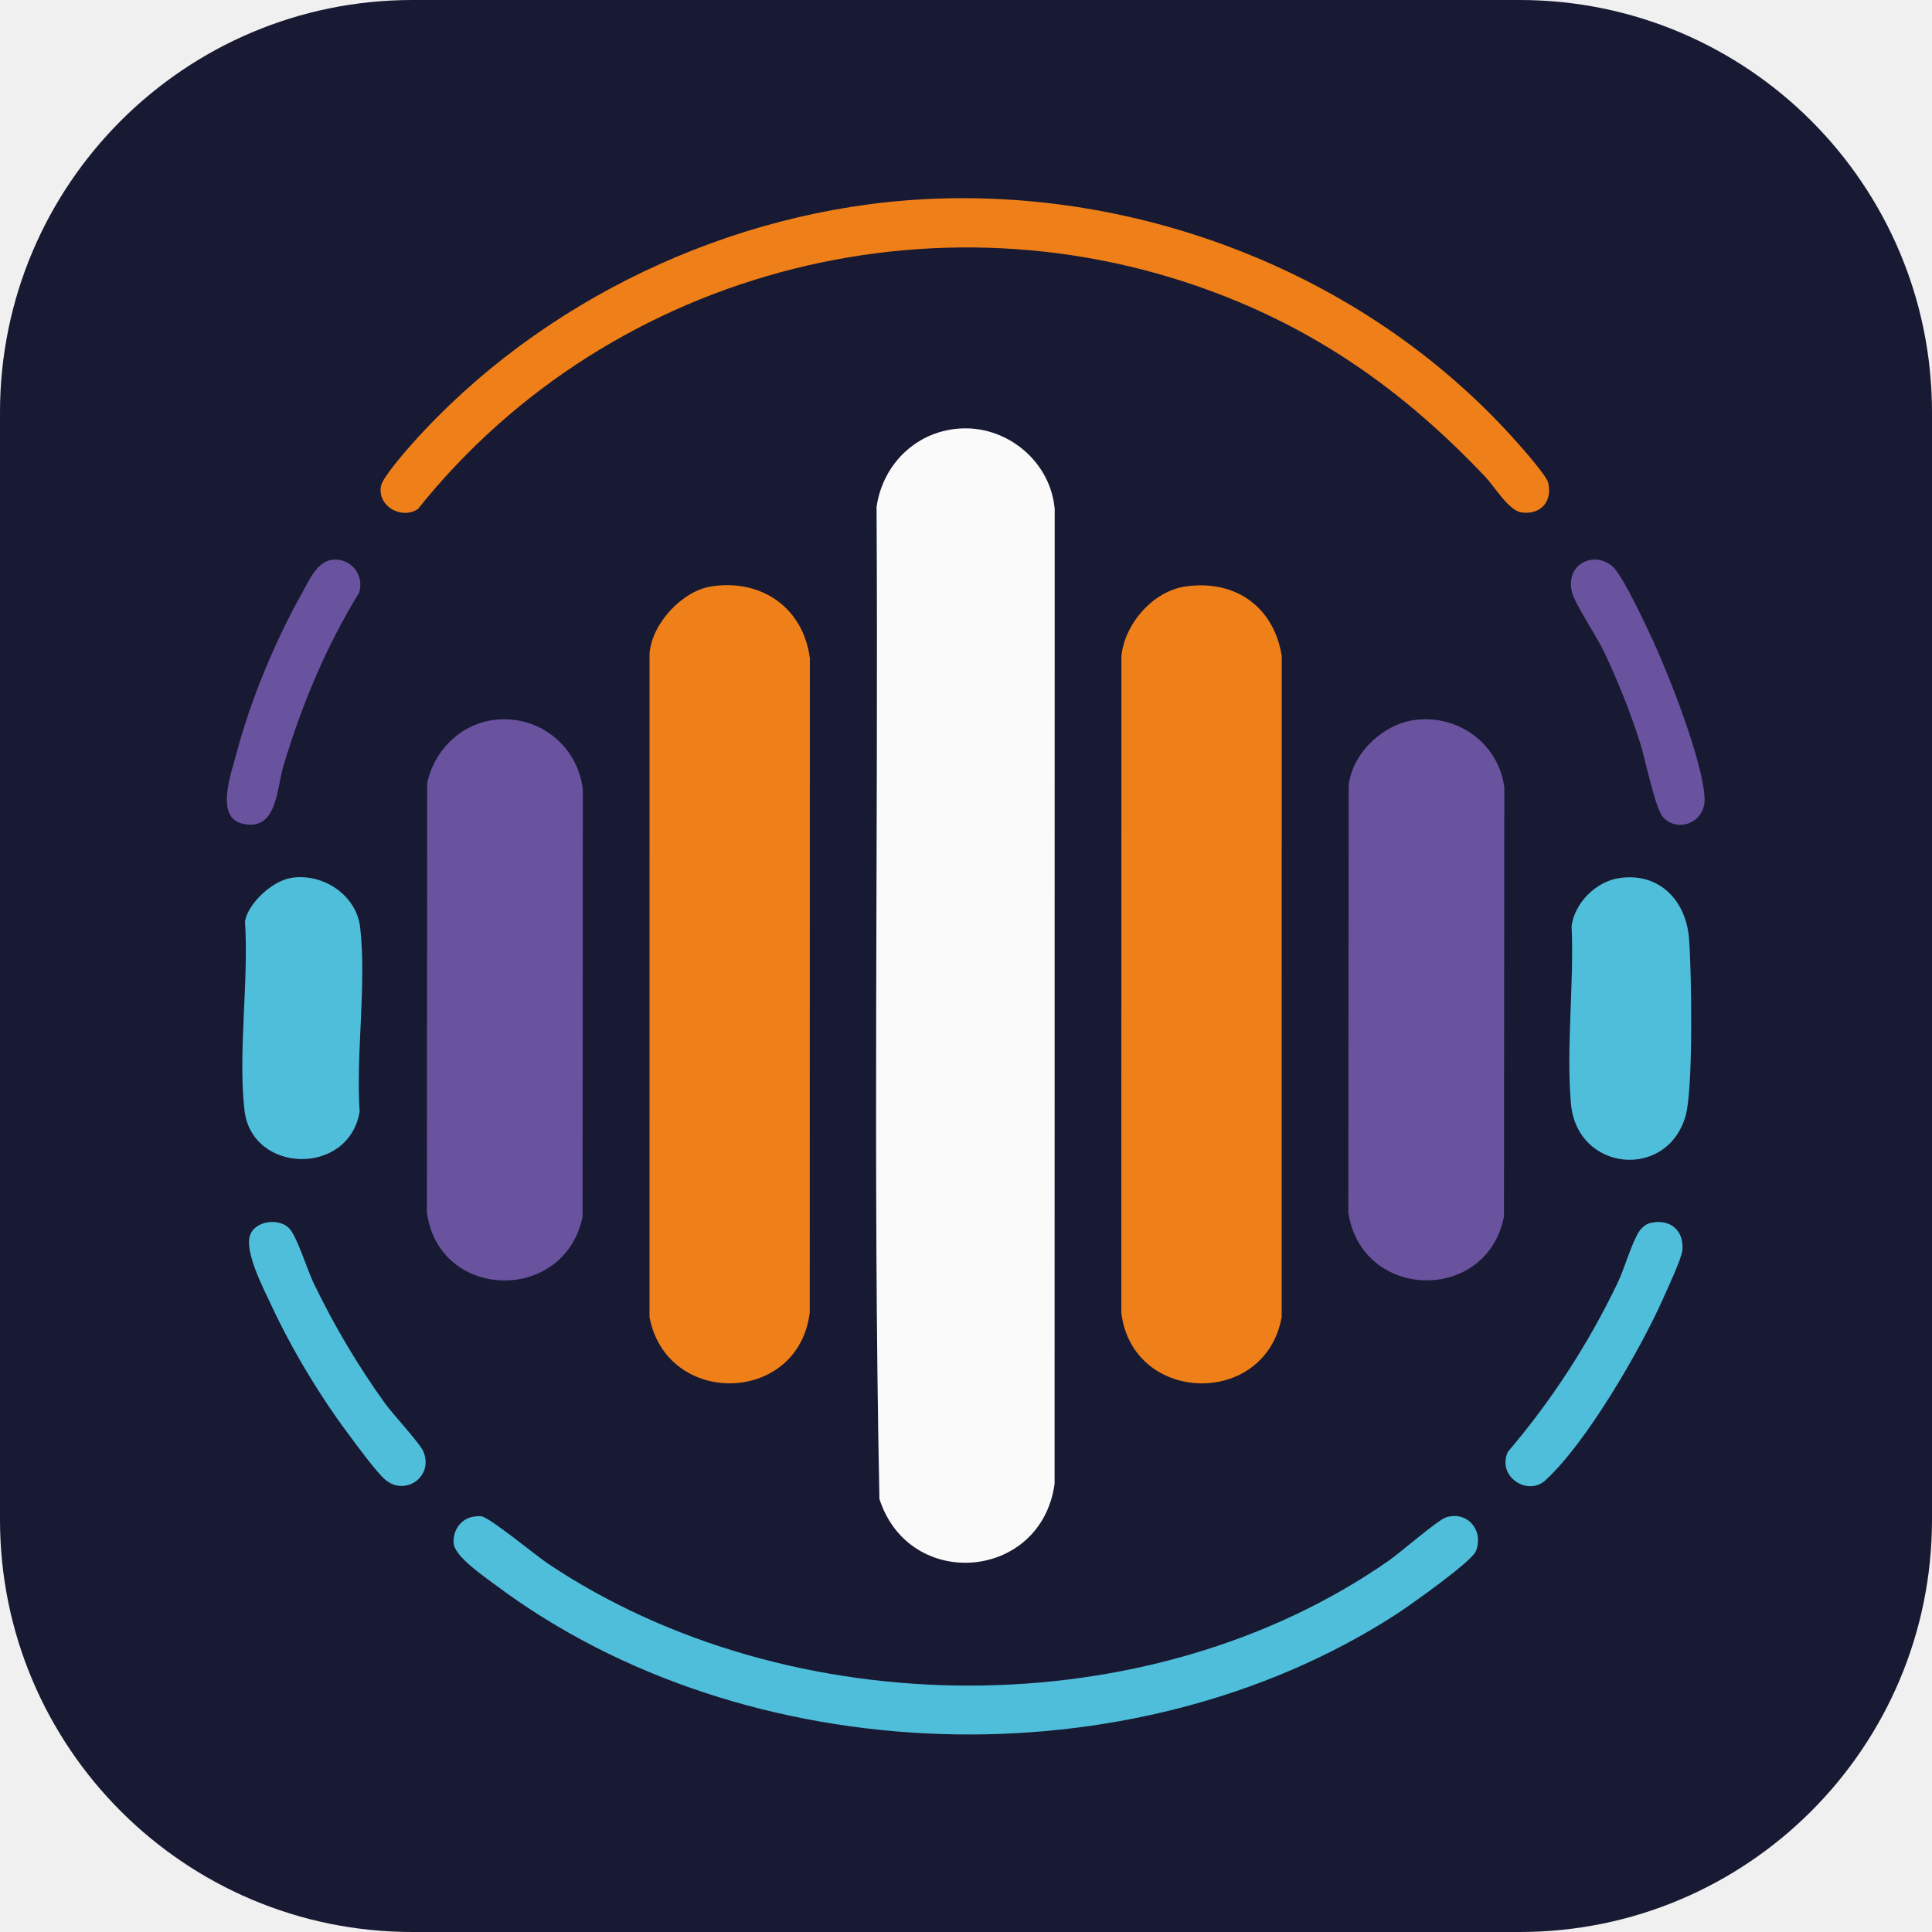
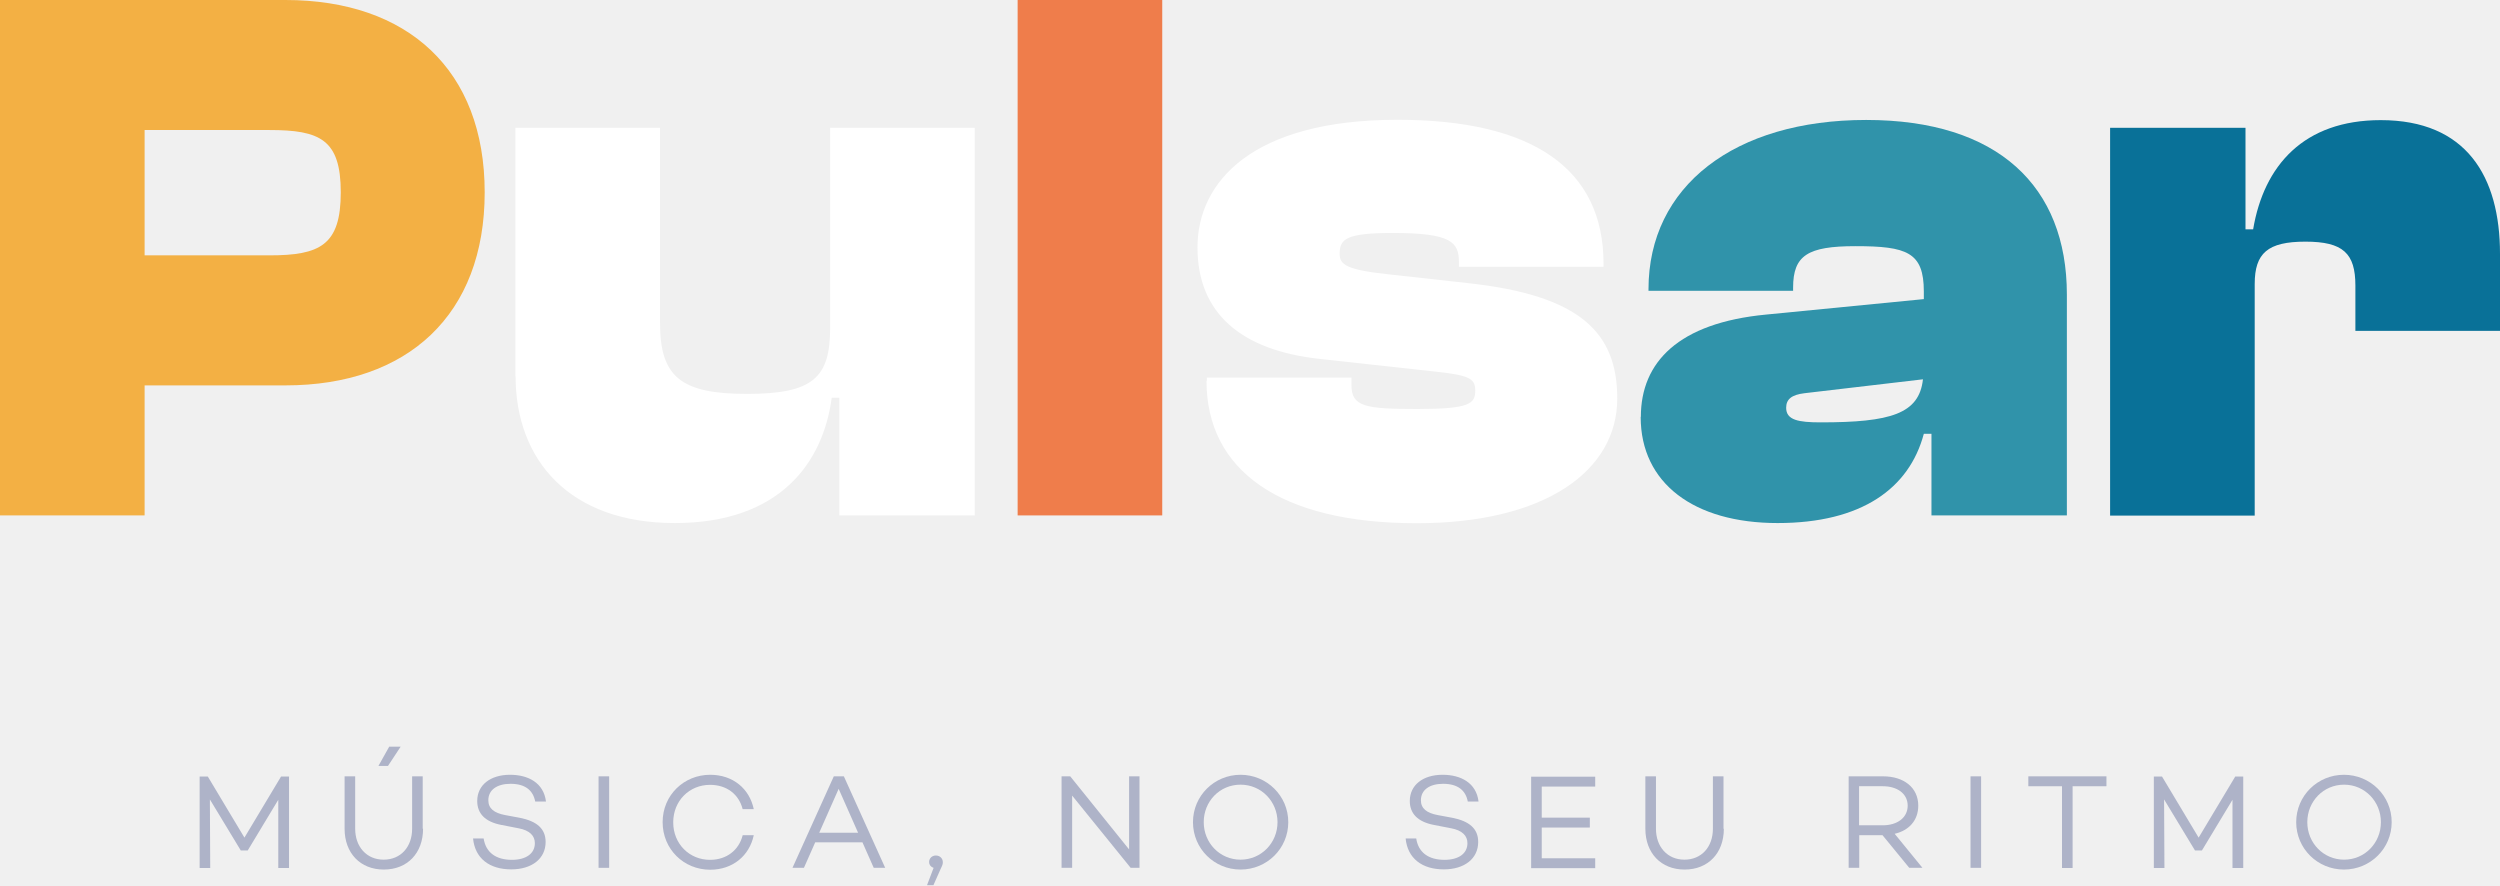
- <svg xmlns="http://www.w3.org/2000/svg" id="Camada_2" data-name="Camada 2" viewBox="0 0 1251 1251" width="1251" height="1251">
+ <svg xmlns="http://www.w3.org/2000/svg" id="Camada_2" data-name="Camada 2" viewBox="0 0 144.01 50.99">
  <defs>
    <style>
      .cls-1 {
-         fill: #fbfafb;
+         fill: #f3b044;
      }

      .cls-2 {
-         fill: #ef8019;
+         fill: #aeb3c8;
      }

      .cls-3 {
-         fill: #181932;
+         fill: #fff;
      }

      .cls-4 {
-         fill: #4ebedb;
+         fill: #ef7d4b;
      }

      .cls-5 {
-         fill: #69529e;
+         isolation: isolate;
+       }
+ 
+       .cls-6 {
+         fill: #3093aa;
+       }
+ 
+       .cls-7 {
+         fill: #097198;
      }
    </style>
  </defs>
  <g id="Camada_1-2" data-name="Camada 1">
-     <g>
-       <rect class="cls-3" width="1251" height="1251" rx="267.04" ry="267.04" />
+     <g id="Camada_1-2" data-name="Camada 1-2">
      <g>
-         <path class="cls-2" d="M597.55,129.03c141.45-7.74,285.49,48.38,380.81,153.03,4.76,5.23,22.98,25.47,24.15,30.6,2.82,12.35-5.23,21.04-17.62,19.08-8.03-1.27-17.35-16.9-23.13-23-46.34-48.91-96.79-86.83-159.32-113.07-186.9-78.42-405.85-23.67-531.83,133.92-10.74,7.19-26.6-2.04-23.87-15.12,1.12-5.39,15.79-22.28,20.32-27.34,82.7-92.58,206.04-151.28,330.48-158.09Z" />
-         <path class="cls-4" d="M306.37,982.11c1.8-.3,3.44-.54,5.28-.3,5.5.71,35.26,25.37,43.03,30.57,156.87,105,389.39,106.55,544.84-2.03,7.34-5.13,31.64-26.29,36.95-27.9,14.08-4.26,24.5,8.93,19.15,22.03-2.81,6.89-43.64,35.71-52.35,41.32-170.55,109.78-420.09,102.09-582.58-19.6-7.23-5.41-25.89-18.1-26.89-26.53-.97-8.13,4.37-16.2,12.58-17.56Z" />
-         <g>
-           <path class="cls-1" d="M623.54,277.39c29.89-.87,56.84,22.28,59.39,52.21l-.07,631.28c-8.77,62.68-94.2,69.62-113.42,9.68-4.33-213.75-.65-428.29-1.85-642.34,4.11-28.4,26.84-49.99,55.94-50.83Z" />
-           <path class="cls-2" d="M767.57,379.75c32.19-4.65,57.24,13.04,62.37,44.97l-.04,428.1c-10.6,58.83-96.66,56.54-103.83-2.84l.07-425.19c2.06-20.79,20.39-41.99,41.44-45.04Z" />
-           <path class="cls-2" d="M460.56,379.72c32.56-5.04,59.52,13.81,63.84,46.44l-.08,423.74c-7.32,59.71-92.64,61.49-103.75,2.92l.02-429.47c1.32-19.38,21.03-40.69,39.97-43.62Z" />
-           <path class="cls-5" d="M319.35,466.22c28.84-3.91,54.67,16.16,58.05,44.97l-.17,276.64c-11.51,56.19-92.95,54.78-100.82-2.7l.18-278.09c4.39-20.87,21.43-37.93,42.77-40.82Z" />
-           <path class="cls-5" d="M916.01,466.22c28.11-3.81,54.32,15.31,58.06,43.52l-.22,278.06c-11.22,56.39-92.25,54.46-100.79-2.67l.22-276.62c2.44-20.95,22.11-39.5,42.73-42.3Z" />
-           <path class="cls-4" d="M1048.6,568.55c25.81-3.76,43.13,14.49,45.08,39.2,1.68,21.31,2.8,96.95-2.19,114.65-11.82,41.94-70.47,36.43-74.3-7.9-3.15-36.54,2.15-77.93.43-114.97,2.19-15.16,15.9-28.79,30.98-30.98Z" />
-           <path class="cls-4" d="M188.17,568.51c20.54-3.53,42.65,10.79,45.06,32.08,4.17,36.81-2.84,81.64-.35,119.28-7.18,41.96-69.96,40.14-74.6-1.09-4.24-37.74,2.89-83.58.35-122.16,2.03-11.91,17.8-26.08,29.54-28.1Z" />
-           <path class="cls-4" d="M1068.7,791.87c12.66-2.91,21.86,4.77,20.66,17.71-.51,5.5-9.91,25.54-12.78,31.95-14.8,33.1-49.57,93.03-76.03,117.09-11.27,10.25-31.34-2.23-24.25-18.46,28.44-33.36,51.96-69.64,71-109.17,4.48-9.3,9.15-26.02,14.02-33.54,1.6-2.47,4.48-4.91,7.38-5.58Z" />
-           <path class="cls-4" d="M249.58,958.23c-5.94-5.01-18.84-22.74-24.16-29.88-18.64-25.03-36.44-54.63-49.64-82.95-5.07-10.87-17.35-34.33-13.97-45.27,3.04-9.84,19.52-11.93,25.95-4.19,5.04,6.06,11.22,26.41,15.4,35.05,13.26,27.43,28.4,53.06,46.18,77.76,5.06,7.03,22.75,25.96,24.9,31.31,6.56,16.3-12.01,28.84-24.65,18.17Z" />
-           <path class="cls-5" d="M1031.32,362.34c4.82-.54,10.86,1.92,13.97,5.56,7.1,8.31,19.97,35.91,25.08,46.98,10.47,22.67,32.53,78.73,33.39,102.2.56,15.28-16.97,22.49-26.76,12.24-5.24-5.49-11.51-37.22-14.69-47.29-6.4-20.3-14.53-40.73-23.65-59.94-4.51-9.51-18.75-30.96-20.73-38.34-2.81-10.46,2.25-20.15,13.4-21.4Z" />
-           <path class="cls-5" d="M215.54,362.39c11.87-1.03,20.51,9.99,17.02,21.37-21.5,35-37.32,73.01-49.06,112.34-4.41,14.78-4.08,43.05-27.04,37.11-17.23-4.46-6.58-32.96-3.54-44.63,8.98-34.46,25.12-73.41,42.58-104.42,4.51-8.01,9.77-20.88,20.04-21.77Z" />
+         <g class="cls-5">
+           <g class="cls-5">
+             <path class="cls-1" d="M0,29.69V0h16.44c7.05,0,11.48,4.03,11.48,11.08s-4.43,11.12-11.48,11.12h-8.11v7.49H0ZM8.33,7.49v7.22h7.18c2.92,0,4.12-.58,4.12-3.63s-1.2-3.59-4.12-3.59h-7.18Z" />
+             <path class="cls-3" d="M29.69,21.67V7.36h8.33v11.25c0,3.1,1.2,4.08,5.01,4.08s4.79-.93,4.79-3.81V7.36h8.33v22.33h-7.8v-6.78h-.44c-.49,3.72-2.97,7.22-9.04,7.22s-9.17-3.63-9.17-8.46Z" />
+             <path class="cls-4" d="M58.62,29.69V0h8.33v29.69h-8.33Z" />
+             <path class="cls-3" d="M69.52,21.93v-.18h8.33v.44c0,1.24.8,1.37,3.81,1.37s3.32-.31,3.32-1.06c0-.71-.35-.89-2.44-1.11l-6.47-.71c-4.61-.49-7.09-2.66-7.09-6.43s3.15-7.35,11.52-7.35c7.75,0,11.87,2.79,11.87,8.29v.18h-8.33v-.27c0-1.15-.44-1.68-3.81-1.68-2.7,0-3.06.35-3.06,1.2,0,.62.35.93,2.97,1.2l4.43.49c6.51.71,8.59,2.88,8.59,6.65,0,4.17-4.16,7.18-11.56,7.18-7.89,0-12.1-3.06-12.1-8.2Z" />
+             <path class="cls-6" d="M94.52,24.01c0-3.15,2.17-5.41,7.22-5.89l9.08-.89v-.44c0-2.26-.97-2.61-3.94-2.61-2.75,0-3.59.53-3.59,2.39v.18h-8.33v-.09c0-5.94,4.96-9.75,12.54-9.75s11.56,3.81,11.56,10.06v12.72h-7.8v-4.7h-.44c-.84,3.15-3.59,5.14-8.42,5.14s-7.89-2.3-7.89-6.11ZM104.88,24.33c4.03,0,5.67-.49,5.89-2.48l-6.82.8c-.75.09-1.06.35-1.06.84,0,.71.71.84,1.99.84Z" />
+             <path class="cls-7" d="M121.55,29.69V7.36h7.8v5.85h.44c.62-3.68,2.92-6.29,7.35-6.29,4.92,0,6.87,3.23,6.87,7.71v4.43h-8.33v-2.61c0-1.86-.71-2.53-2.88-2.53s-2.92.66-2.92,2.44v13.34h-8.33Z" />
+           </g>
+         </g>
+         <g class="cls-5">
+           <g class="cls-5">
+             <path class="cls-2" d="M16.64,50h-.61v-3.93l-1.76,2.92h-.4l-1.78-2.94.02,3.95h-.61v-5.27h.47l2.11,3.52,2.11-3.52h.46v5.27Z" />
+             <path class="cls-2" d="M24.37,47.74c0,1.4-.9,2.35-2.26,2.35s-2.26-.95-2.26-2.35v-3.02h.61v3.02c0,1.03.65,1.78,1.64,1.78s1.64-.74,1.64-1.78v-3.02h.61v3.02ZM23.08,43.01l-.73,1.11h-.55l.62-1.11h.66Z" />
+             <path class="cls-2" d="M31.44,46.17h-.61c-.12-.63-.56-1.02-1.42-1.02-.78,0-1.28.35-1.28.95,0,.47.33.73.96.85l.86.16c.95.19,1.48.61,1.48,1.39,0,.96-.79,1.58-1.98,1.58-1.26,0-2.09-.64-2.2-1.78h.61c.12.79.69,1.23,1.63,1.23.81,0,1.32-.36,1.32-.96,0-.42-.29-.74-.95-.86l-.98-.19c-.94-.18-1.39-.66-1.39-1.38,0-.92.76-1.51,1.89-1.51,1.04,0,1.94.46,2.07,1.54Z" />
+             <path class="cls-2" d="M35.09,44.72v5.27h-.61v-5.27h.61Z" />
+             <path class="cls-2" d="M42.78,48.11h.64c-.25,1.19-1.22,1.99-2.51,1.99-1.52,0-2.74-1.18-2.74-2.74s1.23-2.73,2.74-2.73c1.3,0,2.26.79,2.51,1.98h-.64c-.22-.86-.92-1.4-1.88-1.4-1.19,0-2.12.92-2.12,2.16s.93,2.16,2.12,2.16c.96,0,1.66-.56,1.88-1.41Z" />
+             <path class="cls-2" d="M49.68,48.52h-2.72l-.65,1.47h-.66l2.38-5.27h.58l2.38,5.27h-.66l-.65-1.47ZM49.43,47.97l-1.12-2.53-1.12,2.53h2.23Z" />
+             <path class="cls-2" d="M53.77,49.99c-.16-.06-.25-.18-.25-.33,0-.22.17-.38.39-.38s.4.16.4.38c0,.09,0,.14-.12.38l-.42.95h-.37l.38-1Z" />
+             <path class="cls-2" d="M65.64,44.72v5.27h-.51l-3.37-4.16v4.16h-.61v-5.27h.5l3.39,4.21v-4.21h.61Z" />
+             <path class="cls-2" d="M74.21,47.36c0,1.52-1.23,2.73-2.75,2.73s-2.74-1.21-2.74-2.73,1.23-2.73,2.74-2.73,2.75,1.21,2.75,2.73ZM73.59,47.36c0-1.19-.93-2.16-2.13-2.16s-2.12.96-2.12,2.16.93,2.16,2.12,2.16,2.13-.96,2.13-2.16Z" />
+             <path class="cls-2" d="M85.16,46.17h-.61c-.12-.63-.56-1.02-1.42-1.02-.78,0-1.28.35-1.28.95,0,.47.33.73.96.85l.86.16c.95.19,1.48.61,1.48,1.39,0,.96-.79,1.58-1.98,1.58-1.26,0-2.09-.64-2.2-1.78h.61c.12.79.69,1.23,1.63,1.23.81,0,1.32-.36,1.32-.96,0-.42-.29-.74-.95-.86l-.98-.19c-.94-.18-1.39-.66-1.39-1.38,0-.92.76-1.51,1.89-1.51,1.04,0,1.94.46,2.07,1.54Z" />
+             <path class="cls-2" d="M88.81,45.29v1.81h2.77v.57h-2.77v1.77h3.08v.57h-3.69v-5.27h3.69v.57h-3.08Z" />
+             <path class="cls-2" d="M99.3,47.74c0,1.4-.9,2.35-2.26,2.35s-2.26-.95-2.26-2.35v-3.02h.61v3.02c0,1.03.65,1.78,1.64,1.78s1.64-.74,1.64-1.78v-3.02h.61v3.02Z" />
+             <path class="cls-2" d="M108.44,48.11h-1.34v1.88h-.61v-5.27h1.99c1.19,0,2.02.65,2.02,1.69,0,.84-.53,1.43-1.36,1.62l1.6,1.96h-.76l-1.54-1.88ZM107.09,47.54h1.37c.82,0,1.43-.43,1.43-1.13s-.61-1.12-1.43-1.12h-1.37v2.26Z" />
+             <path class="cls-2" d="M114.12,44.72v5.27h-.61v-5.27h.61Z" />
+             <path class="cls-2" d="M121.34,45.29h-1.95v4.71h-.61v-4.71h-1.94v-.57h4.5v.57Z" />
+             <path class="cls-2" d="M129.21,50h-.61v-3.93l-1.76,2.92h-.4l-1.78-2.94.02,3.95h-.61v-5.27h.47l2.11,3.52,2.11-3.52h.46v5.27Z" />
+             <path class="cls-2" d="M137.77,47.36c0,1.52-1.23,2.73-2.75,2.73s-2.75-1.21-2.75-2.73,1.23-2.73,2.75-2.73,2.75,1.21,2.75,2.73ZM137.15,47.36c0-1.19-.93-2.16-2.12-2.16s-2.12.96-2.12,2.16.93,2.16,2.12,2.16,2.12-.96,2.12-2.16Z" />
+           </g>
        </g>
      </g>
    </g>
  </g>
</svg>
